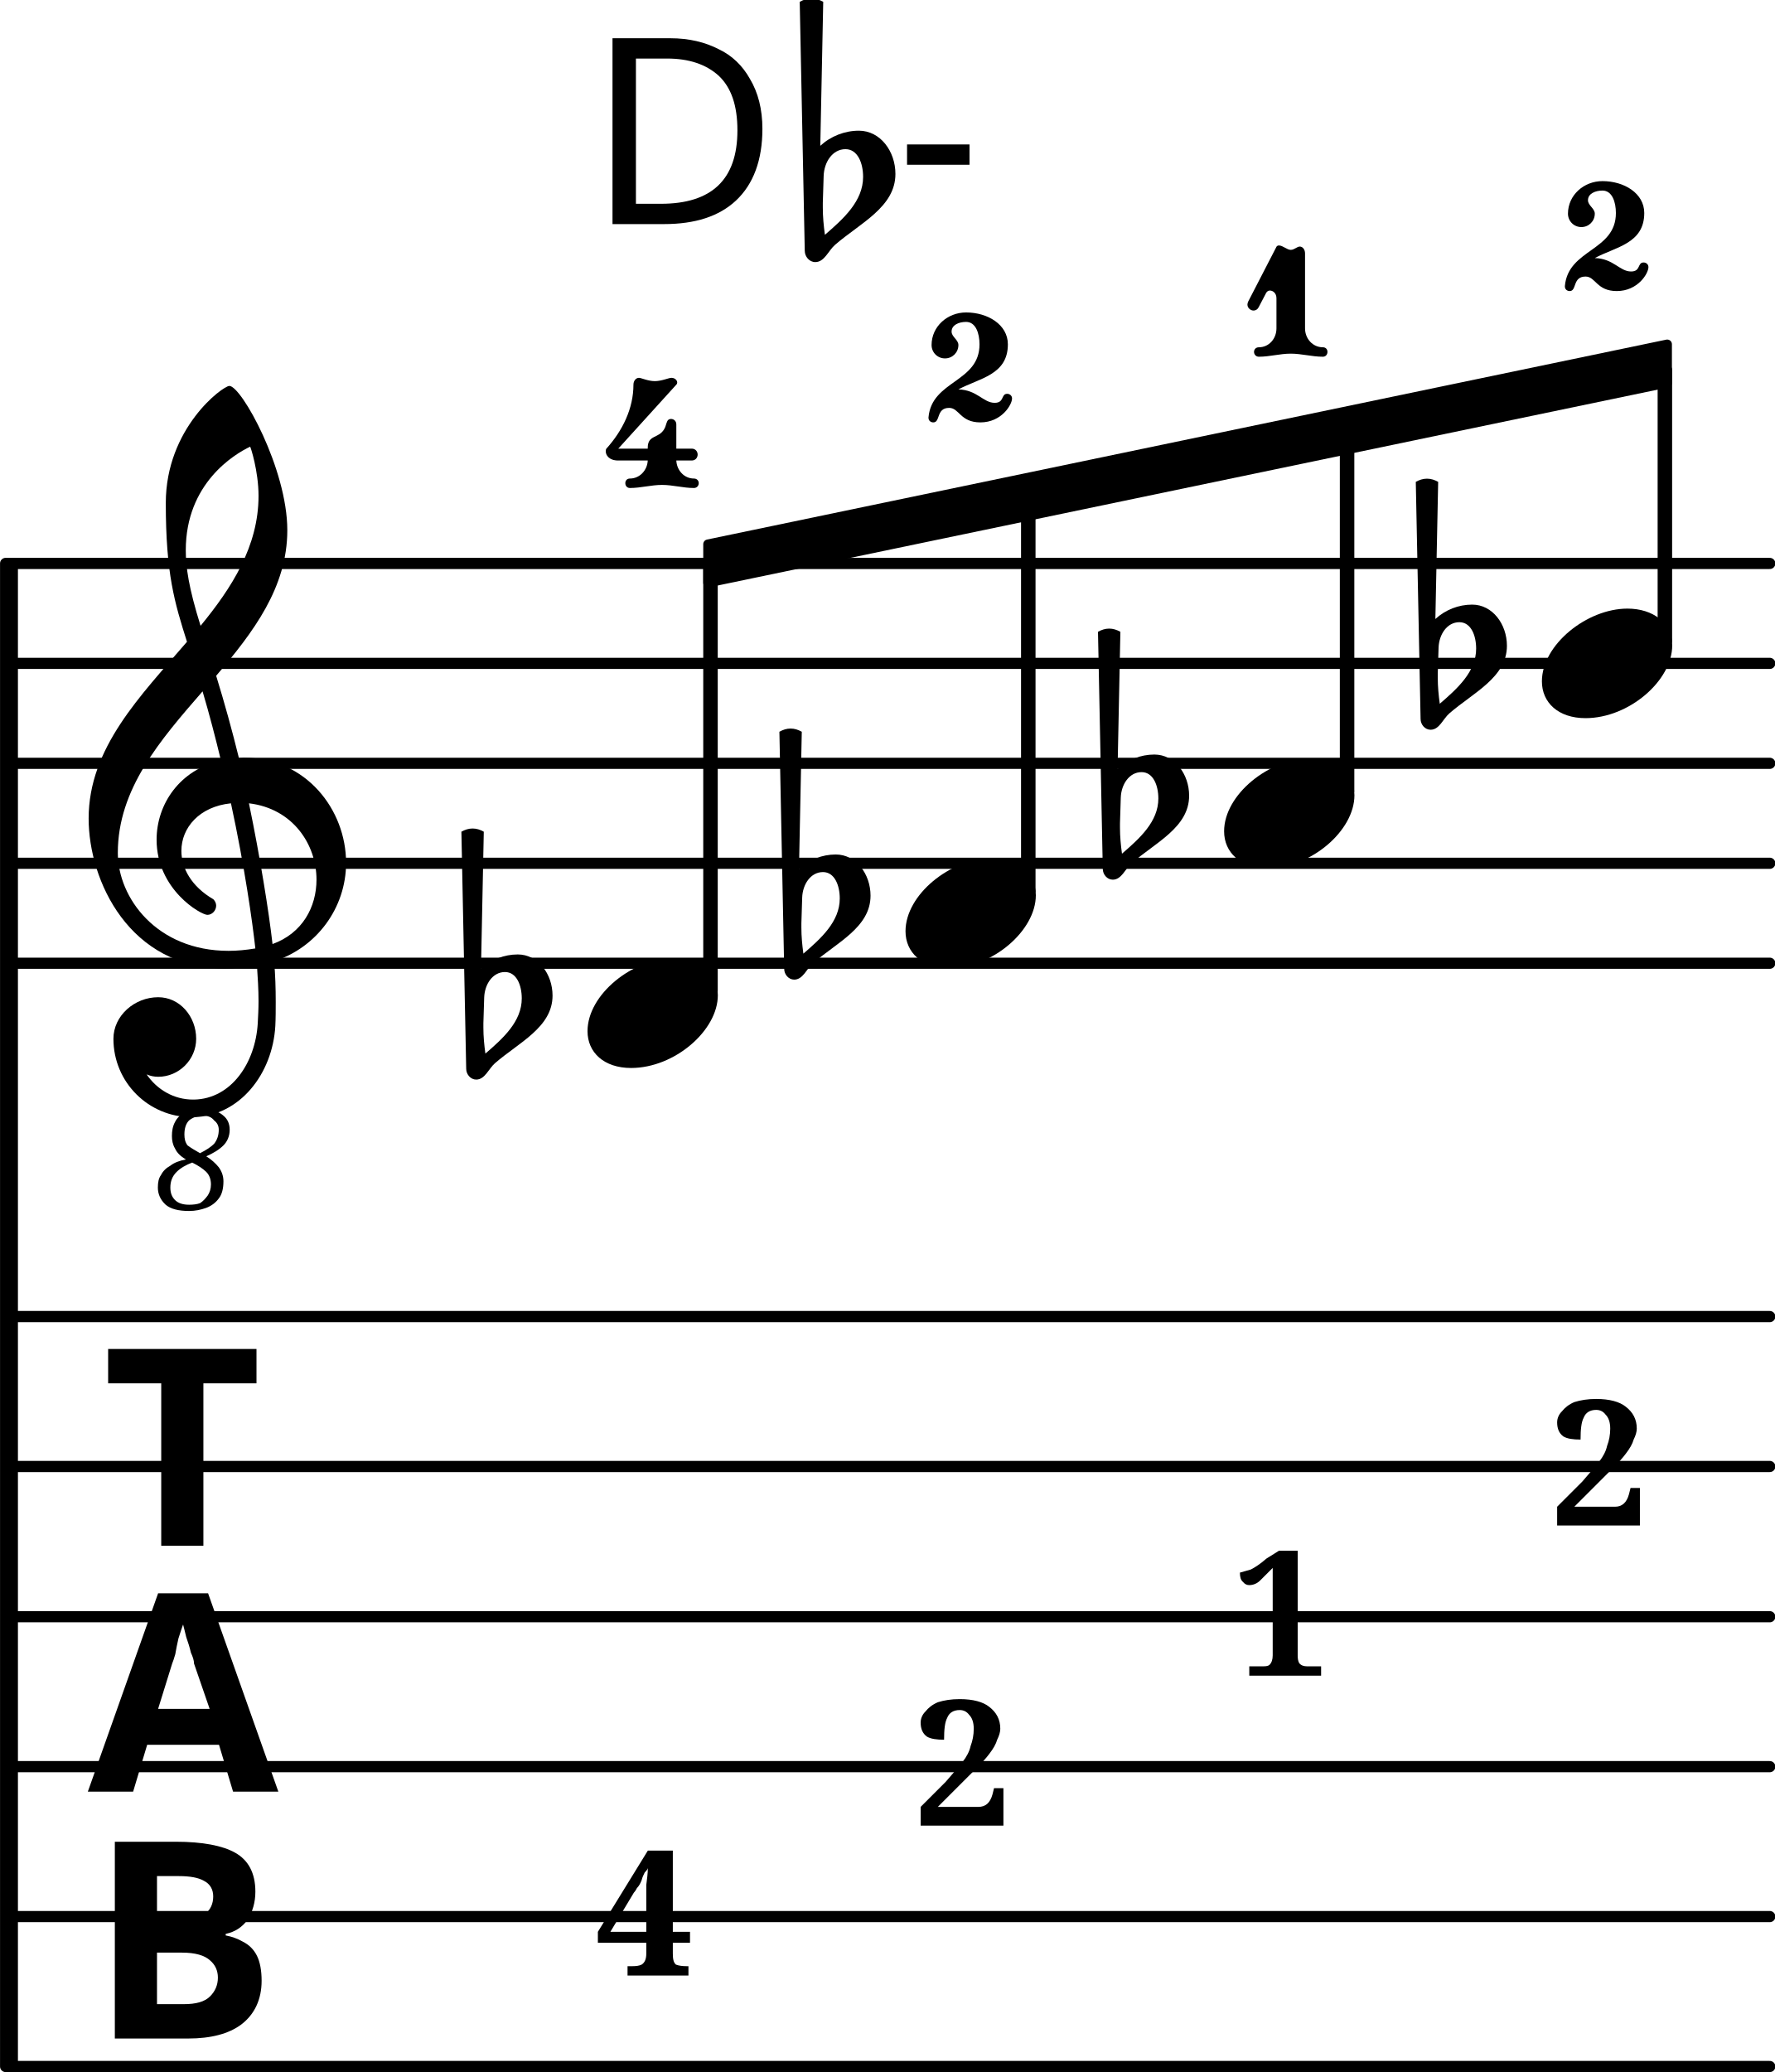
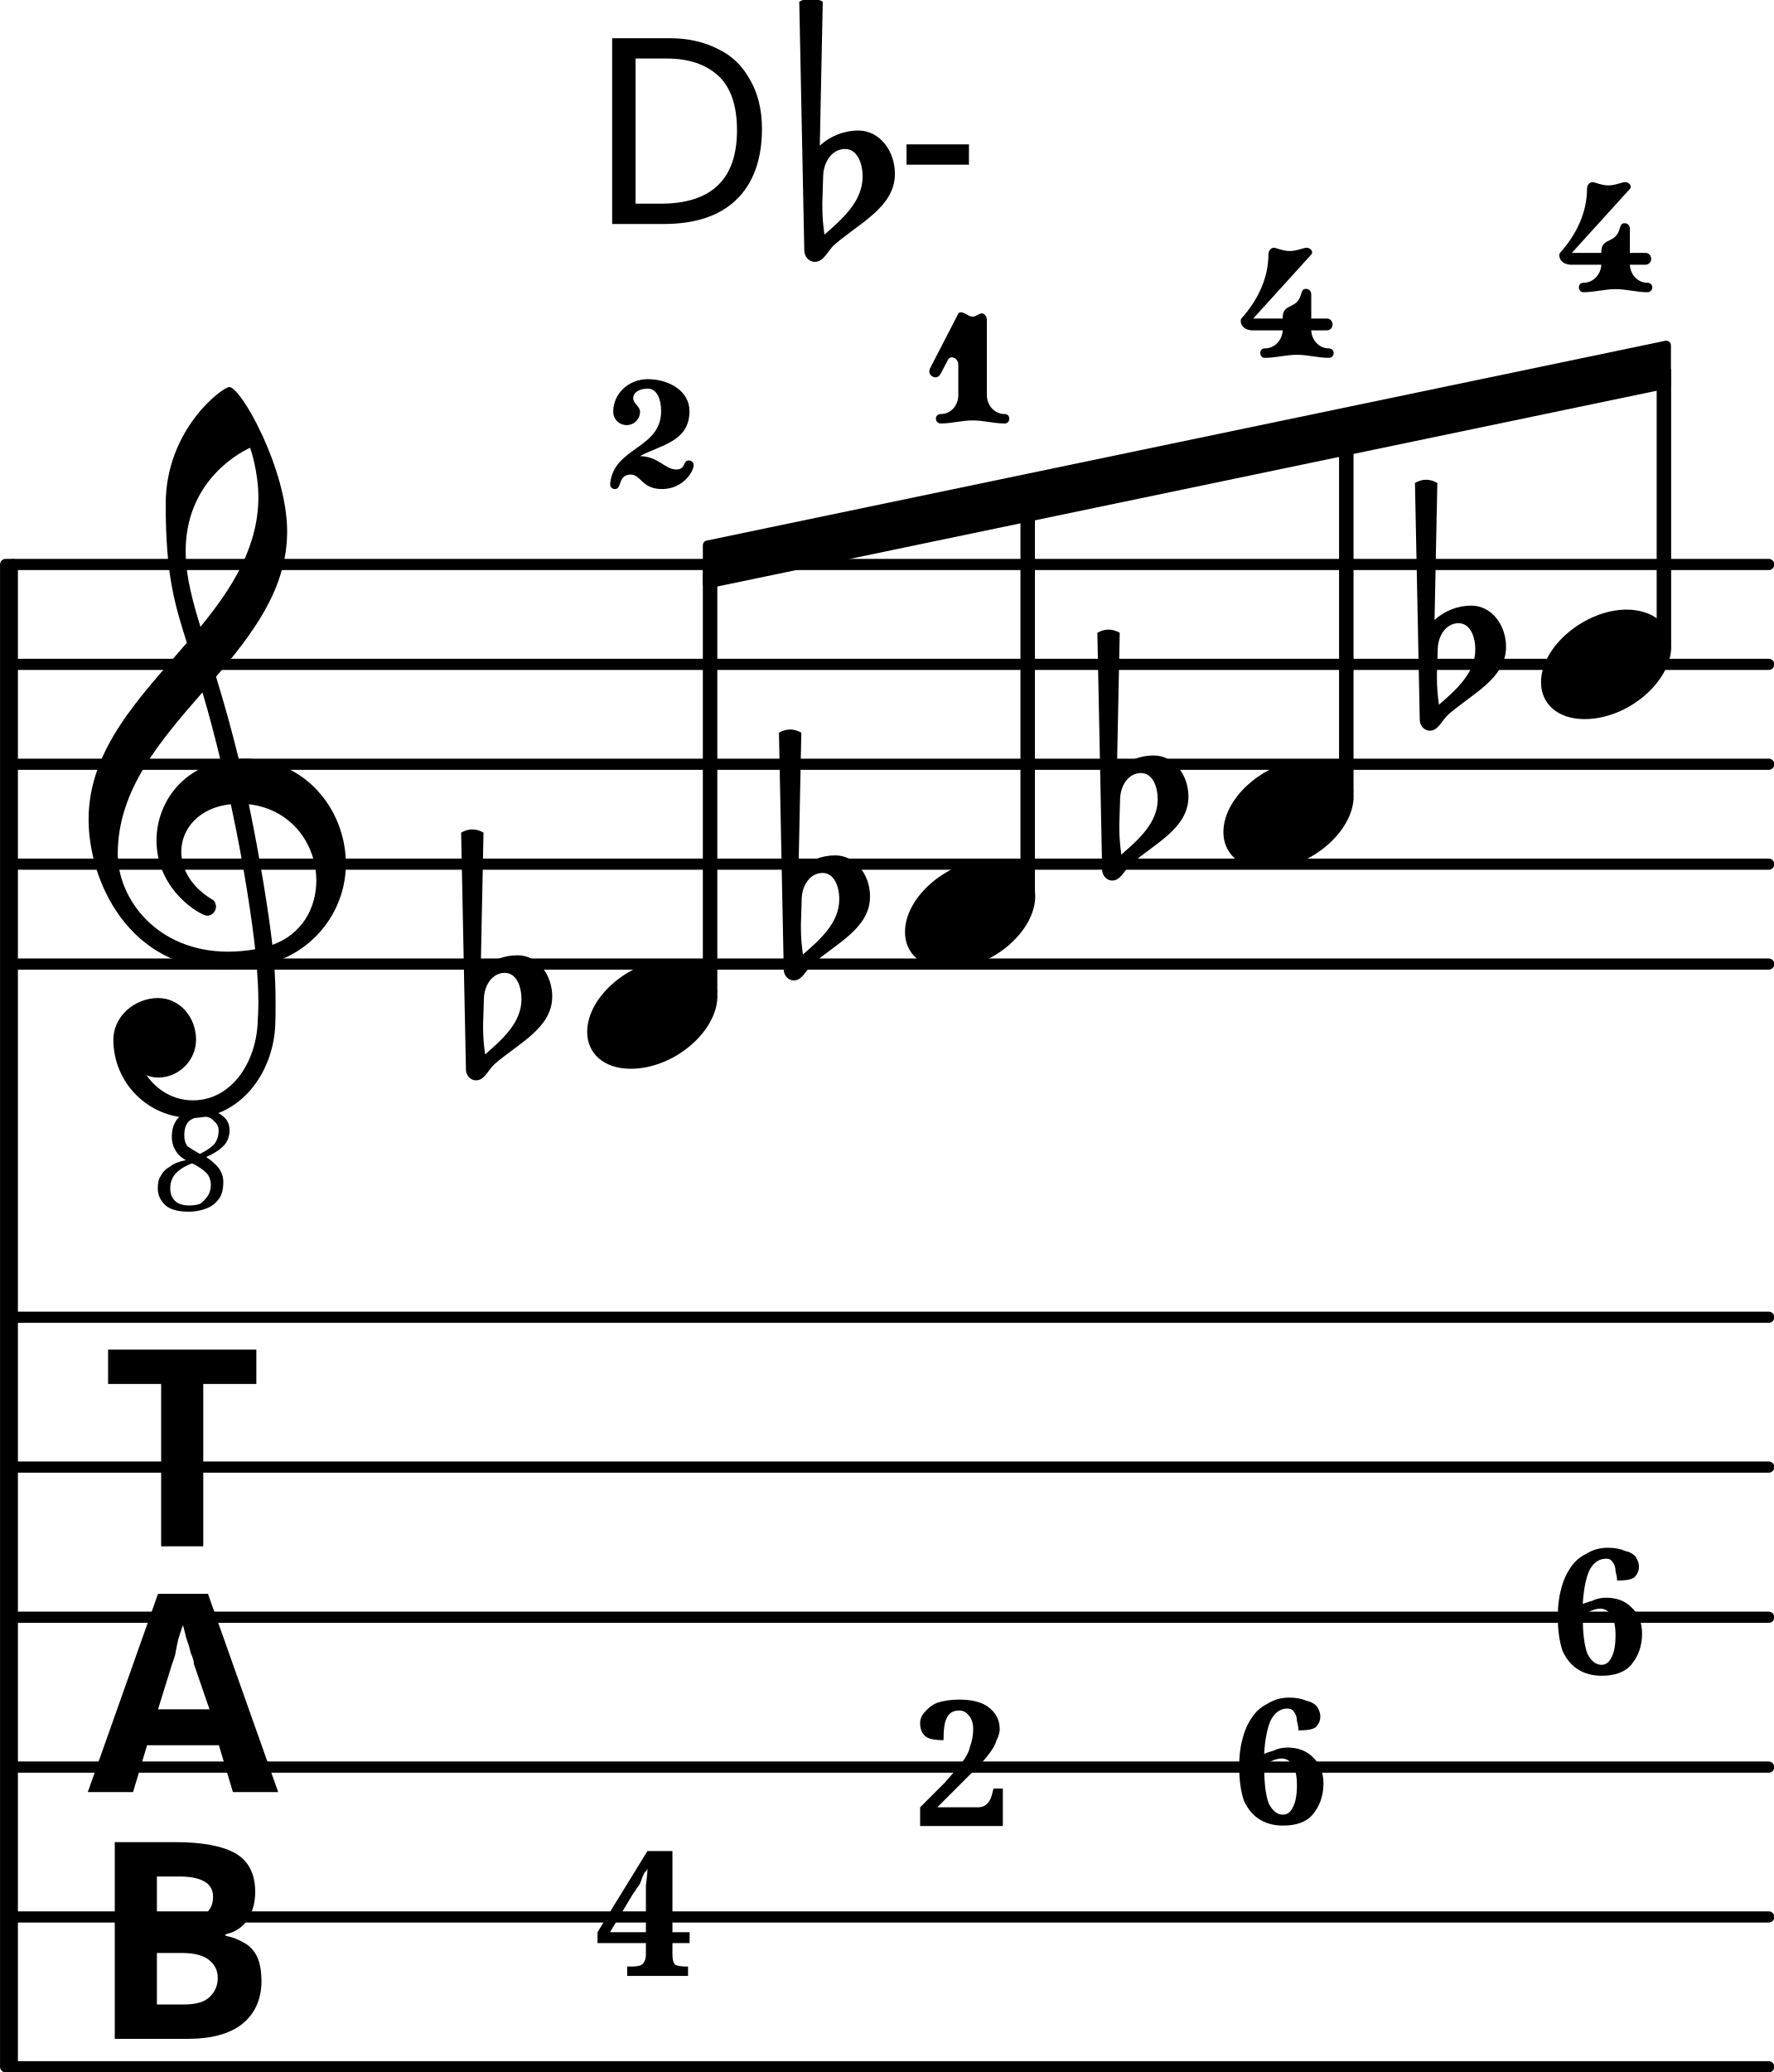
- <svg xmlns="http://www.w3.org/2000/svg" preserveAspectRatio="xMidYMid meet" viewBox="-0.079 -5.395 17.76 20.73">
+ <svg xmlns="http://www.w3.org/2000/svg" preserveAspectRatio="xMidYMid meet" viewBox="-0.079 -5.408 17.76 20.74">
  <g transform="translate(0, 4.242)">
    <line stroke-linejoin="round" stroke-linecap="round" stroke-width="0.112" stroke="currentColor" x1="0.056" y1="0" x2="17.63" y2="0" />
  </g>
  <g transform="translate(0, 3.242)">
    <line stroke-linejoin="round" stroke-linecap="round" stroke-width="0.112" stroke="currentColor" x1="0.056" y1="0" x2="17.63" y2="0" />
  </g>
  <g transform="translate(0, 2.242)">
    <line stroke-linejoin="round" stroke-linecap="round" stroke-width="0.112" stroke="currentColor" x1="0.056" y1="0" x2="17.63" y2="0" />
  </g>
  <g transform="translate(0, 1.242)">
    <line stroke-linejoin="round" stroke-linecap="round" stroke-width="0.112" stroke="currentColor" x1="0.056" y1="0" x2="17.63" y2="0" />
  </g>
  <g transform="translate(0, 0.2422)">
    <line stroke-linejoin="round" stroke-linecap="round" stroke-width="0.112" stroke="currentColor" x1="0.056" y1="0" x2="17.63" y2="0" />
  </g>
  <g transform="translate(0, 15.28)">
    <line stroke-linejoin="round" stroke-linecap="round" stroke-width="0.112" stroke="currentColor" x1="0.056" y1="0" x2="17.63" y2="0" />
  </g>
  <g transform="translate(0, 13.78)">
    <line stroke-linejoin="round" stroke-linecap="round" stroke-width="0.112" stroke="currentColor" x1="0.056" y1="0" x2="17.63" y2="0" />
  </g>
  <g transform="translate(0, 12.28)">
    <line stroke-linejoin="round" stroke-linecap="round" stroke-width="0.112" stroke="currentColor" x1="0.056" y1="0" x2="17.63" y2="0" />
  </g>
  <g transform="translate(0, 10.78)">
    <line stroke-linejoin="round" stroke-linecap="round" stroke-width="0.112" stroke="currentColor" x1="0.056" y1="0" x2="17.63" y2="0" />
  </g>
  <g transform="translate(0, 9.277)">
    <line stroke-linejoin="round" stroke-linecap="round" stroke-width="0.112" stroke="currentColor" x1="0.056" y1="0" x2="17.63" y2="0" />
  </g>
  <g transform="translate(0, 7.777)">
    <line stroke-linejoin="round" stroke-linecap="round" stroke-width="0.112" stroke="currentColor" x1="0.056" y1="0" x2="17.63" y2="0" />
  </g>
  <g transform="translate(6.958, 0.2422)">
    <polygon stroke-linejoin="round" stroke-linecap="round" stroke-width="0.094" fill="currentColor" stroke="currentColor" points="9.646 -2.193 9.646 -1.807 0.047 0.193 0.047 -0.193" />
  </g>
-   <g transform="translate(5.8, -3.153)">
+   <g transform="translate(5.8, -3.166)">
    <text font-family="sans" font-size="2.616" text-anchor="start" fill="currentColor">
      <tspan>D</tspan>
    </text>
  </g>
-   <g transform="translate(8.041, -3.47)">
+   <g transform="translate(8.041, -3.484)">
    <path transform="scale(0.0042, -0.0042)" d="M29 39l-2 -64v-11c0 -22 2 -43 5 -65c44 38 91 80 91 138c0 33 -13 66 -42 66c-31 0 -51 -31 -52 -64zM-28 454c9 5 18 8 28 8s19 -3 28 -8l-7 -343c25 23 58 36 92 36c51 0 87 -49 87 -103c0 -79 -84 -117 -144 -169c-16 -14 -25 -41 -47 -41c-14 0 -25 13 -25 27z" fill="currentColor" />
  </g>
-   <g transform="translate(8.888, -3.153)">
+   <g transform="translate(8.888, -3.166)">
    <text font-family="sans" font-size="2.616" text-anchor="start" fill="currentColor">
      <tspan>-</tspan>
    </text>
  </g>
  <g transform="translate(5.8, 4.742)">
    <path transform="scale(0.004, -0.004)" d="M0 -45c0 92 113 182 214 182c64 0 112 -36 112 -92c0 -88 -108 -182 -217 -182c-68 0 -109 39 -109 92z" fill="currentColor" />
  </g>
-   <g transform="translate(5.989, -0.5127)">
-     <path transform="scale(0.0022, -0.0022)" d="M148 501c10 0 41 -15 72 -15c32 0 63 15 76 15c15 0 26 -11 26 -21c0 -4 -1 -7 -4 -10l-264 -291h134v4c0 60 50 41 75 85c7 11 8 24 14 36c3 7 10 10 17 10c11 0 24 -8 24 -25v-110h70c18 0 27 -14 27 -27s-9 -27 -27 -27h-70c2 -45 36 -82 80 -82c14 0 22 -10 22 -21 s-8 -22 -22 -22c-49 0 -96 14 -145 14s-97 -14 -146 -14c-14 0 -21 11 -21 22s7 21 21 21c44 0 79 37 81 82h-134c-43 0 -57 25 -57 42c0 5 1 10 3 12c73 81 123 182 123 291c0 17 11 31 25 31z" fill="currentColor" />
+   <g transform="translate(6.03, -0.5127)">
+     <path transform="scale(0.0022, -0.0022)" d="M94 66c-60 0 -39 -66 -72 -66c-11 0 -22 7 -22 21v2c15 169 232 158 232 332c0 50 -17 102 -61 102c-33 0 -66 -14 -66 -44c0 -24 31 -37 31 -61c0 -34 -27 -61 -61 -61s-61 27 -61 61c0 84 72 148 157 148c98 0 190 -55 190 -145c0 -140 -131 -154 -225 -205 c85 -2 113 -61 165 -61c45 0 28 41 57 41c11 0 22 -8 22 -21c0 -29 -48 -109 -144 -109c-92 0 -96 66 -142 66z" fill="currentColor" />
  </g>
  <g transform="translate(0.8, 3.242)">
    <path transform="scale(0.004, -0.004)" d="M265 -635h-5c-108 0 -196 87 -196 196c0 58 53 104 112 104c54 0 95 -48 95 -104c0 -52 -43 -95 -95 -95c-10 0 -20 2 -29 6c26 -38 68 -63 116 -63h3zM403 150c28 -135 50 -272 59 -352c75 27 110 93 110 161c0 88 -59 178 -169 191zM75 26c0 -112 97 -245 277 -245 c21 0 43 2 67 6c-7 65 -27 206 -61 363c-79 -8 -124 -61 -124 -119c0 -43 25 -89 80 -121c5 -5 7 -11 7 -16c0 -12 -10 -23 -22 -23c-16 0 -127 63 -127 188c0 89 58 175 161 198c-14 58 -29 116 -46 173c-106 -122 -212 -244 -212 -404zM354 1194c30 0 145 -207 145 -361 c0 -143 -85 -255 -178 -364c21 -68 40 -137 57 -206c4 0 8 1 12 1c156 0 256 -130 256 -263c0 -113 -74 -212 -180 -246c3 -34 4 -68 4 -102c0 -20 0 -40 -1 -60c-7 -120 -89 -225 -204 -228l1 44c93 2 153 92 159 190c1 19 2 37 2 56c0 30 -2 60 -4 90 c-28 -5 -54 -8 -79 -8c-240 0 -342 219 -342 375c0 177 130 307 246 442c-31 98 -53 170 -53 347c0 188 143 293 159 293zM427 919c0 62 -20 123 -21 123c-40 -19 -161 -92 -161 -259c0 -42 7 -93 37 -189c78 95 145 199 145 325z" fill="currentColor" />
  </g>
  <g transform="translate(1.485, 6.705)">
    <text font-family="serif" font-style="italic" font-size="1.386" text-anchor="start" fill="currentColor">
      <tspan>8</tspan>
    </text>
  </g>
  <g transform="translate(5.888, 14.37)">
    <text font-family="serif" font-weight="bold" font-size="1.746" text-anchor="start" fill="currentColor">
      <tspan>4</tspan>
    </text>
  </g>
  <g transform="translate(0.9406, 10.07)">
    <text font-family="sans" font-weight="bold" font-size="2.772" text-anchor="start" fill="currentColor">
      <tspan>T</tspan>
    </text>
  </g>
  <g transform="translate(0.8, 12.53)">
    <text font-family="sans" font-weight="bold" font-size="2.772" text-anchor="start" fill="currentColor">
      <tspan>A</tspan>
    </text>
  </g>
  <g transform="translate(0.8201, 15)">
    <text font-family="sans" font-weight="bold" font-size="2.772" text-anchor="start" fill="currentColor">
      <tspan>B</tspan>
    </text>
  </g>
  <g transform="translate(7.03, 2.242)">
    <rect x="-0.072" y="-2.015" width="0.145" height="4.336" ry="0.047" fill="currentColor" />
  </g>
  <g transform="translate(4.65, 4.742)">
    <path transform="scale(0.004, -0.004)" d="M29 39l-2 -64v-11c0 -22 2 -43 5 -65c44 38 91 80 91 138c0 33 -13 66 -42 66c-31 0 -51 -31 -52 -64zM-28 454c9 5 18 8 28 8s19 -3 28 -8l-7 -343c25 23 58 36 92 36c51 0 87 -49 87 -103c0 -79 -84 -117 -144 -169c-16 -14 -25 -41 -47 -41c-14 0 -25 13 -25 27z" fill="currentColor" />
  </g>
  <g transform="translate(8.982, 3.742)">
    <path transform="scale(0.004, -0.004)" d="M0 -45c0 92 113 182 214 182c64 0 112 -36 112 -92c0 -88 -108 -182 -217 -182c-68 0 -109 39 -109 92z" fill="currentColor" />
  </g>
-   <g transform="translate(9.212, -1.169)">
-     <path transform="scale(0.0022, -0.0022)" d="M94 66c-60 0 -39 -66 -72 -66c-11 0 -22 7 -22 21v2c15 169 232 158 232 332c0 50 -17 102 -61 102c-33 0 -66 -14 -66 -44c0 -24 31 -37 31 -61c0 -34 -27 -61 -61 -61s-61 27 -61 61c0 84 72 148 157 148c98 0 190 -55 190 -145c0 -140 -131 -154 -225 -205 c85 -2 113 -61 165 -61c45 0 28 41 57 41c11 0 22 -8 22 -21c0 -29 -48 -109 -144 -109c-92 0 -96 66 -142 66z" fill="currentColor" />
+   <g transform="translate(9.232, -1.169)">
+     <path transform="scale(0.0022, -0.0022)" d="M194 486c16 0 29 15 41 15c13 0 24 -13 24 -31v-341c0 -47 35 -86 81 -86c14 0 21 -10 21 -21s-7 -22 -21 -22c-49 0 -97 14 -146 14s-96 -14 -145 -14c-14 0 -22 11 -22 22s8 21 22 21c46 0 80 39 80 86v137c0 23 -16 35 -30 35c-7 0 -13 -4 -17 -11l-34 -65 c-5 -10 -14 -15 -23 -15c-14 0 -28 12 -28 27c0 4 1 8 3 13l129 250c2 4 7 6 11 6c18 0 37 -20 54 -20z" fill="currentColor" />
  </g>
  <g transform="translate(9.071, 12.87)">
    <text font-family="serif" font-weight="bold" font-size="1.746" text-anchor="start" fill="currentColor">
      <tspan>2</tspan>
    </text>
  </g>
  <g transform="translate(10.21, 2.242)">
    <rect x="-0.072" y="-2.672" width="0.145" height="3.992" ry="0.047" fill="currentColor" />
  </g>
  <g transform="translate(7.832, 3.742)">
    <path transform="scale(0.004, -0.004)" d="M29 39l-2 -64v-11c0 -22 2 -43 5 -65c44 38 91 80 91 138c0 33 -13 66 -42 66c-31 0 -51 -31 -52 -64zM-28 454c9 5 18 8 28 8s19 -3 28 -8l-7 -343c25 23 58 36 92 36c51 0 87 -49 87 -103c0 -79 -84 -117 -144 -169c-16 -14 -25 -41 -47 -41c-14 0 -25 13 -25 27z" fill="currentColor" />
  </g>
  <g transform="translate(12.17, 2.742)">
    <path transform="scale(0.004, -0.004)" d="M0 -45c0 92 113 182 214 182c64 0 112 -36 112 -92c0 -88 -108 -182 -217 -182c-68 0 -109 39 -109 92z" fill="currentColor" />
  </g>
-   <g transform="translate(12.41, -1.826)">
-     <path transform="scale(0.0022, -0.0022)" d="M194 486c16 0 29 15 41 15c13 0 24 -13 24 -31v-341c0 -47 35 -86 81 -86c14 0 21 -10 21 -21s-7 -22 -21 -22c-49 0 -97 14 -146 14s-96 -14 -145 -14c-14 0 -22 11 -22 22s8 21 22 21c46 0 80 39 80 86v137c0 23 -16 35 -30 35c-7 0 -13 -4 -17 -11l-34 -65 c-5 -10 -14 -15 -23 -15c-14 0 -28 12 -28 27c0 4 1 8 3 13l129 250c2 4 7 6 11 6c18 0 37 -20 54 -20z" fill="currentColor" />
+   <g transform="translate(12.35, -1.826)">
+     <path transform="scale(0.0022, -0.0022)" d="M148 501c10 0 41 -15 72 -15c32 0 63 15 76 15c15 0 26 -11 26 -21c0 -4 -1 -7 -4 -10l-264 -291h134v4c0 60 50 41 75 85c7 11 8 24 14 36c3 7 10 10 17 10c11 0 24 -8 24 -25v-110h70c18 0 27 -14 27 -27s-9 -27 -27 -27h-70c2 -45 36 -82 80 -82c14 0 22 -10 22 -21 s-8 -22 -22 -22c-49 0 -96 14 -145 14s-97 -14 -146 -14c-14 0 -21 11 -21 22s7 21 21 21c44 0 79 37 81 82h-134c-43 0 -57 25 -57 42c0 5 1 10 3 12c73 81 123 182 123 291c0 17 11 31 25 31z" fill="currentColor" />
  </g>
-   <g transform="translate(12.25, 11.37)">
+   <g transform="translate(12.25, 12.85)">
    <text font-family="serif" font-weight="bold" font-size="1.746" text-anchor="start" fill="currentColor">
-       <tspan>1</tspan>
+       <tspan>6</tspan>
    </text>
  </g>
  <g transform="translate(13.4, 2.242)">
    <rect x="-0.072" y="-3.328" width="0.145" height="3.649" ry="0.047" fill="currentColor" />
  </g>
  <g transform="translate(11.02, 2.742)">
    <path transform="scale(0.004, -0.004)" d="M29 39l-2 -64v-11c0 -22 2 -43 5 -65c44 38 91 80 91 138c0 33 -13 66 -42 66c-31 0 -51 -31 -52 -64zM-28 454c9 5 18 8 28 8s19 -3 28 -8l-7 -343c25 23 58 36 92 36c51 0 87 -49 87 -103c0 -79 -84 -117 -144 -169c-16 -14 -25 -41 -47 -41c-14 0 -25 13 -25 27z" fill="currentColor" />
  </g>
  <g transform="translate(15.35, 1.242)">
    <path transform="scale(0.004, -0.004)" d="M0 -45c0 92 113 182 214 182c64 0 112 -36 112 -92c0 -88 -108 -182 -217 -182c-68 0 -109 39 -109 92z" fill="currentColor" />
  </g>
-   <g transform="translate(15.58, -2.483)">
-     <path transform="scale(0.0022, -0.0022)" d="M94 66c-60 0 -39 -66 -72 -66c-11 0 -22 7 -22 21v2c15 169 232 158 232 332c0 50 -17 102 -61 102c-33 0 -66 -14 -66 -44c0 -24 31 -37 31 -61c0 -34 -27 -61 -61 -61s-61 27 -61 61c0 84 72 148 157 148c98 0 190 -55 190 -145c0 -140 -131 -154 -225 -205 c85 -2 113 -61 165 -61c45 0 28 41 57 41c11 0 22 -8 22 -21c0 -29 -48 -109 -144 -109c-92 0 -96 66 -142 66z" fill="currentColor" />
+   <g transform="translate(15.54, -2.483)">
+     <path transform="scale(0.0022, -0.0022)" d="M148 501c10 0 41 -15 72 -15c32 0 63 15 76 15c15 0 26 -11 26 -21c0 -4 -1 -7 -4 -10l-264 -291h134v4c0 60 50 41 75 85c7 11 8 24 14 36c3 7 10 10 17 10c11 0 24 -8 24 -25v-110h70c18 0 27 -14 27 -27s-9 -27 -27 -27h-70c2 -45 36 -82 80 -82c14 0 22 -10 22 -21 s-8 -22 -22 -22c-49 0 -96 14 -145 14s-97 -14 -146 -14c-14 0 -21 11 -21 22s7 21 21 21c44 0 79 37 81 82h-134c-43 0 -57 25 -57 42c0 5 1 10 3 12c73 81 123 182 123 291c0 17 11 31 25 31z" fill="currentColor" />
  </g>
-   <g transform="translate(15.44, 9.867)">
+   <g transform="translate(15.44, 11.35)">
    <text font-family="serif" font-weight="bold" font-size="1.746" text-anchor="start" fill="currentColor">
-       <tspan>2</tspan>
+       <tspan>6</tspan>
    </text>
  </g>
  <g transform="translate(16.58, 2.242)">
    <rect x="-0.072" y="-3.985" width="0.145" height="2.806" ry="0.047" fill="currentColor" />
  </g>
  <g transform="translate(14.2, 1.242)">
    <path transform="scale(0.004, -0.004)" d="M29 39l-2 -64v-11c0 -22 2 -43 5 -65c44 38 91 80 91 138c0 33 -13 66 -42 66c-31 0 -51 -31 -52 -64zM-28 454c9 5 18 8 28 8s19 -3 28 -8l-7 -343c25 23 58 36 92 36c51 0 87 -49 87 -103c0 -79 -84 -117 -144 -169c-16 -14 -25 -41 -47 -41c-14 0 -25 13 -25 27z" fill="currentColor" />
  </g>
  <g transform="translate(-0.0786, 7.759)">
    <rect x="0" y="-7.573" width="0.179" height="15.15" ry="0.056" fill="currentColor" />
  </g>
</svg>
